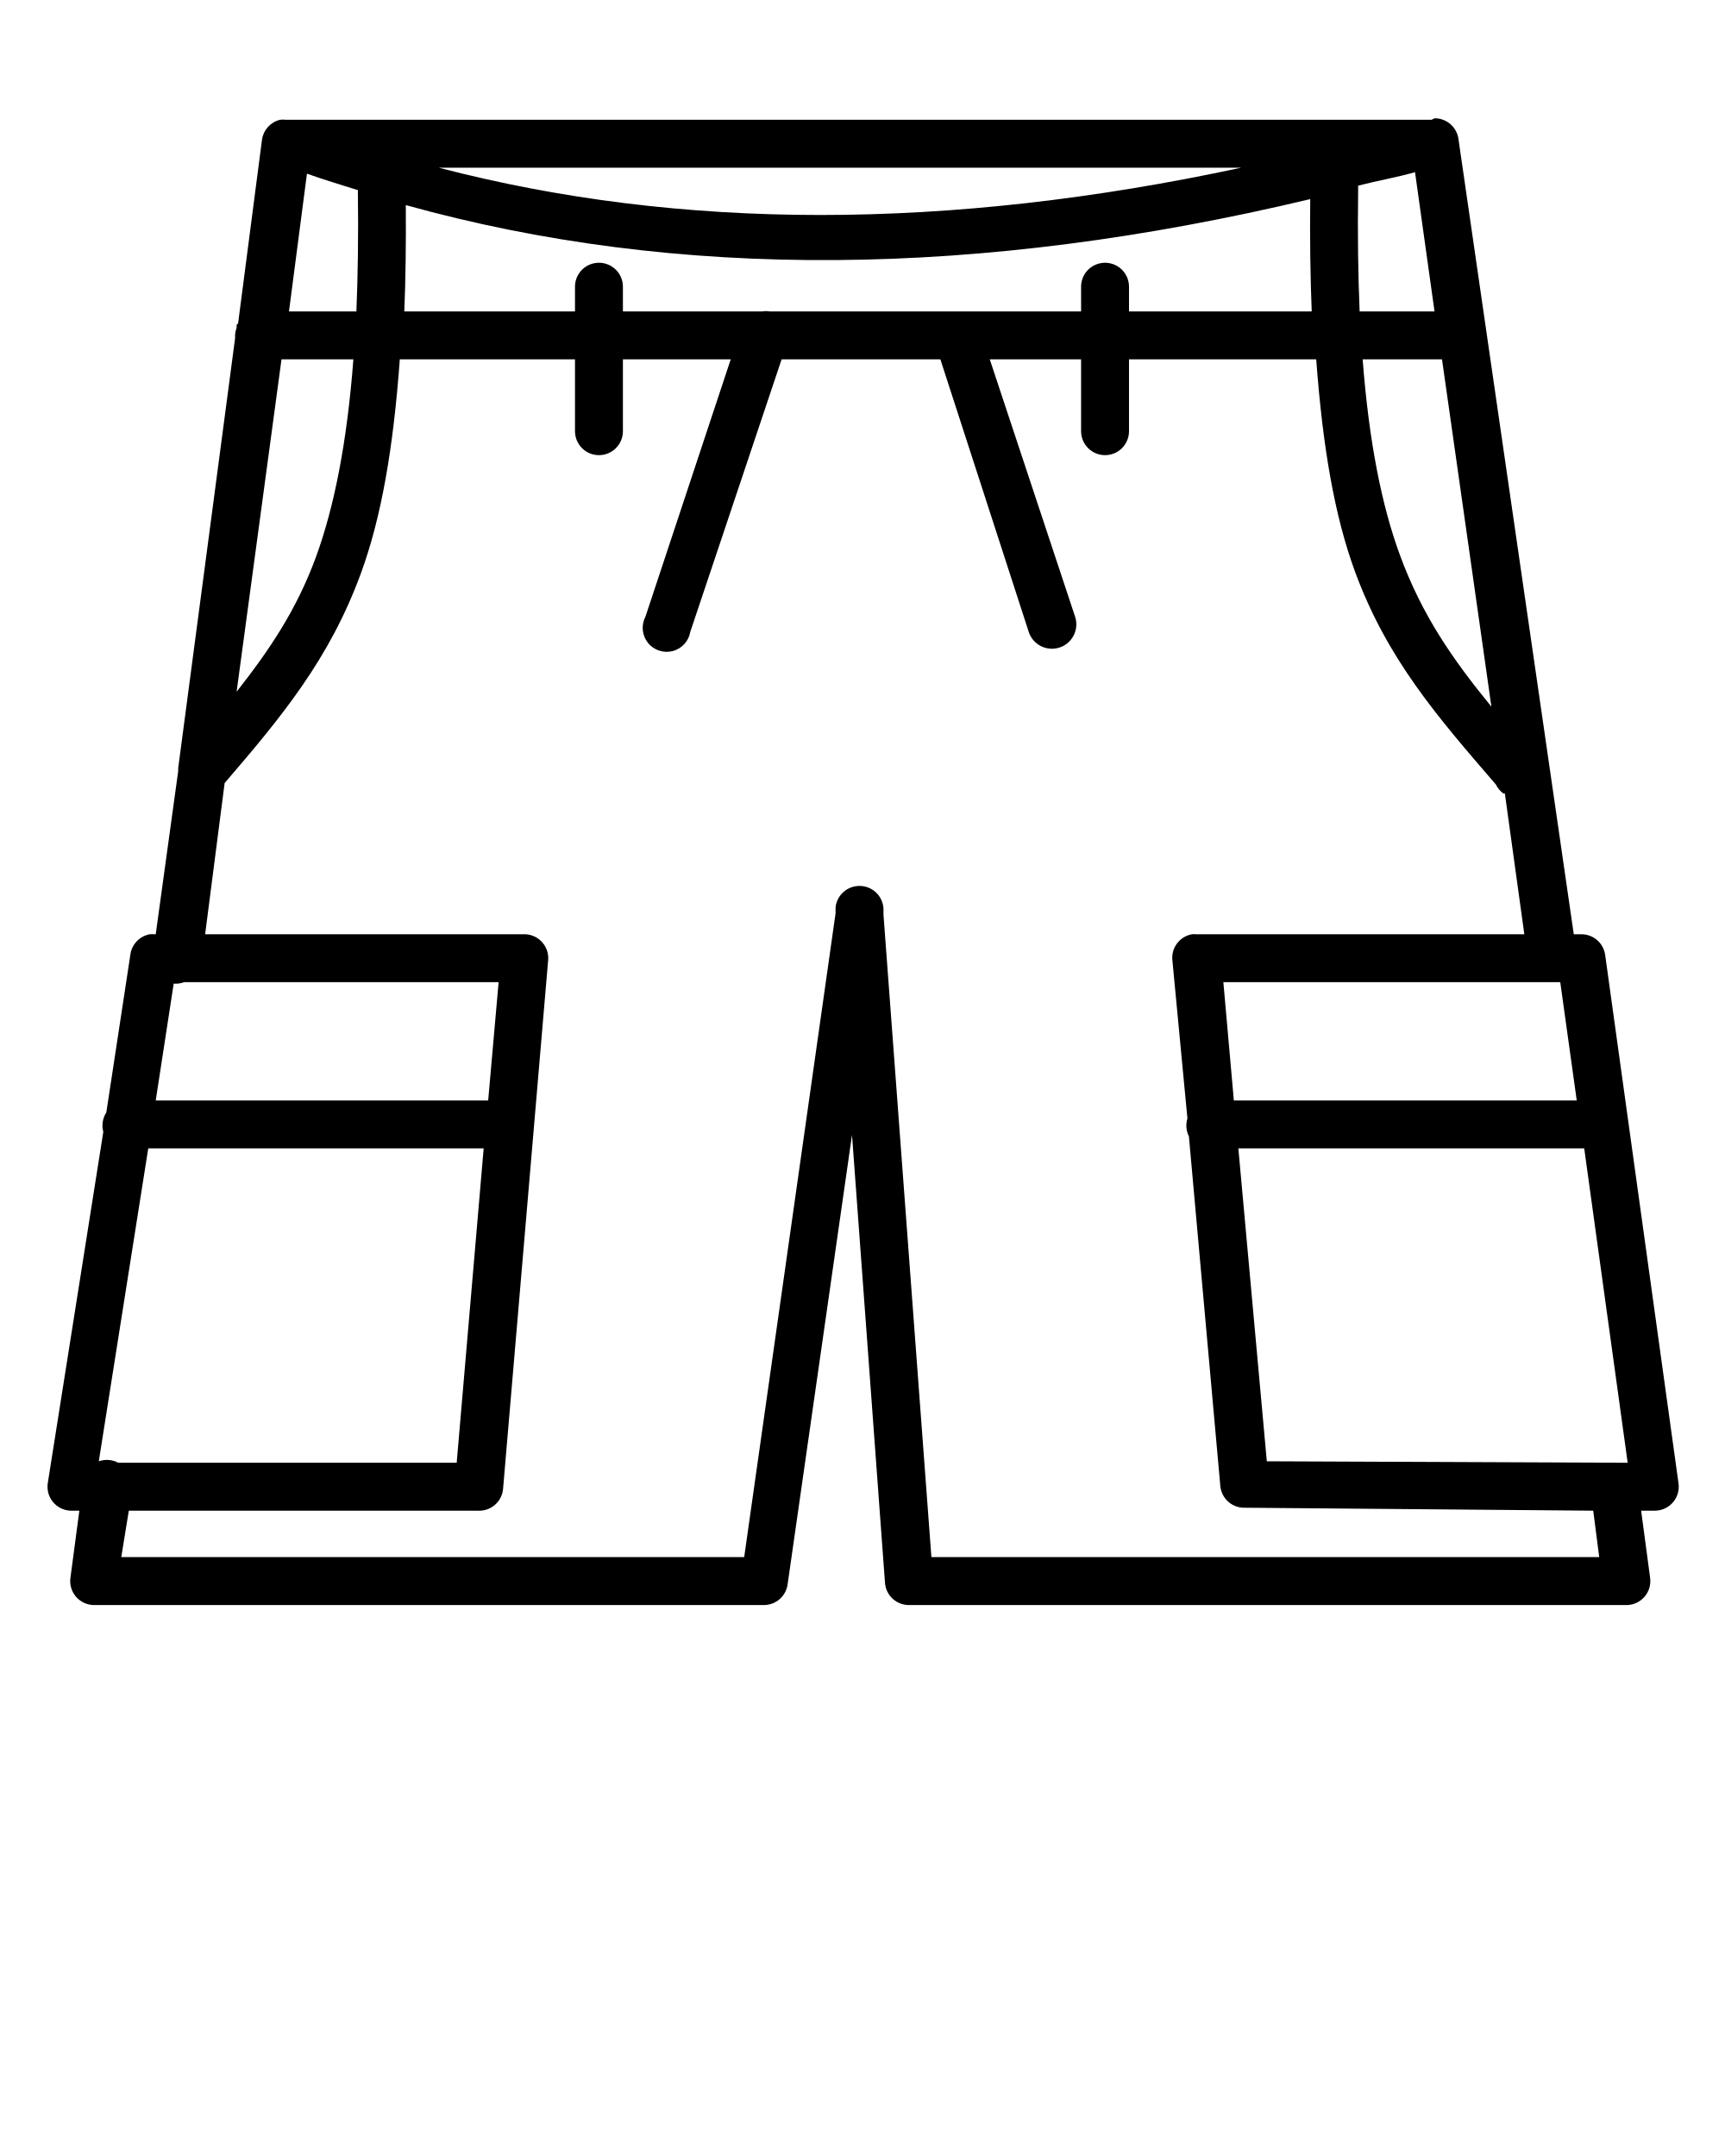
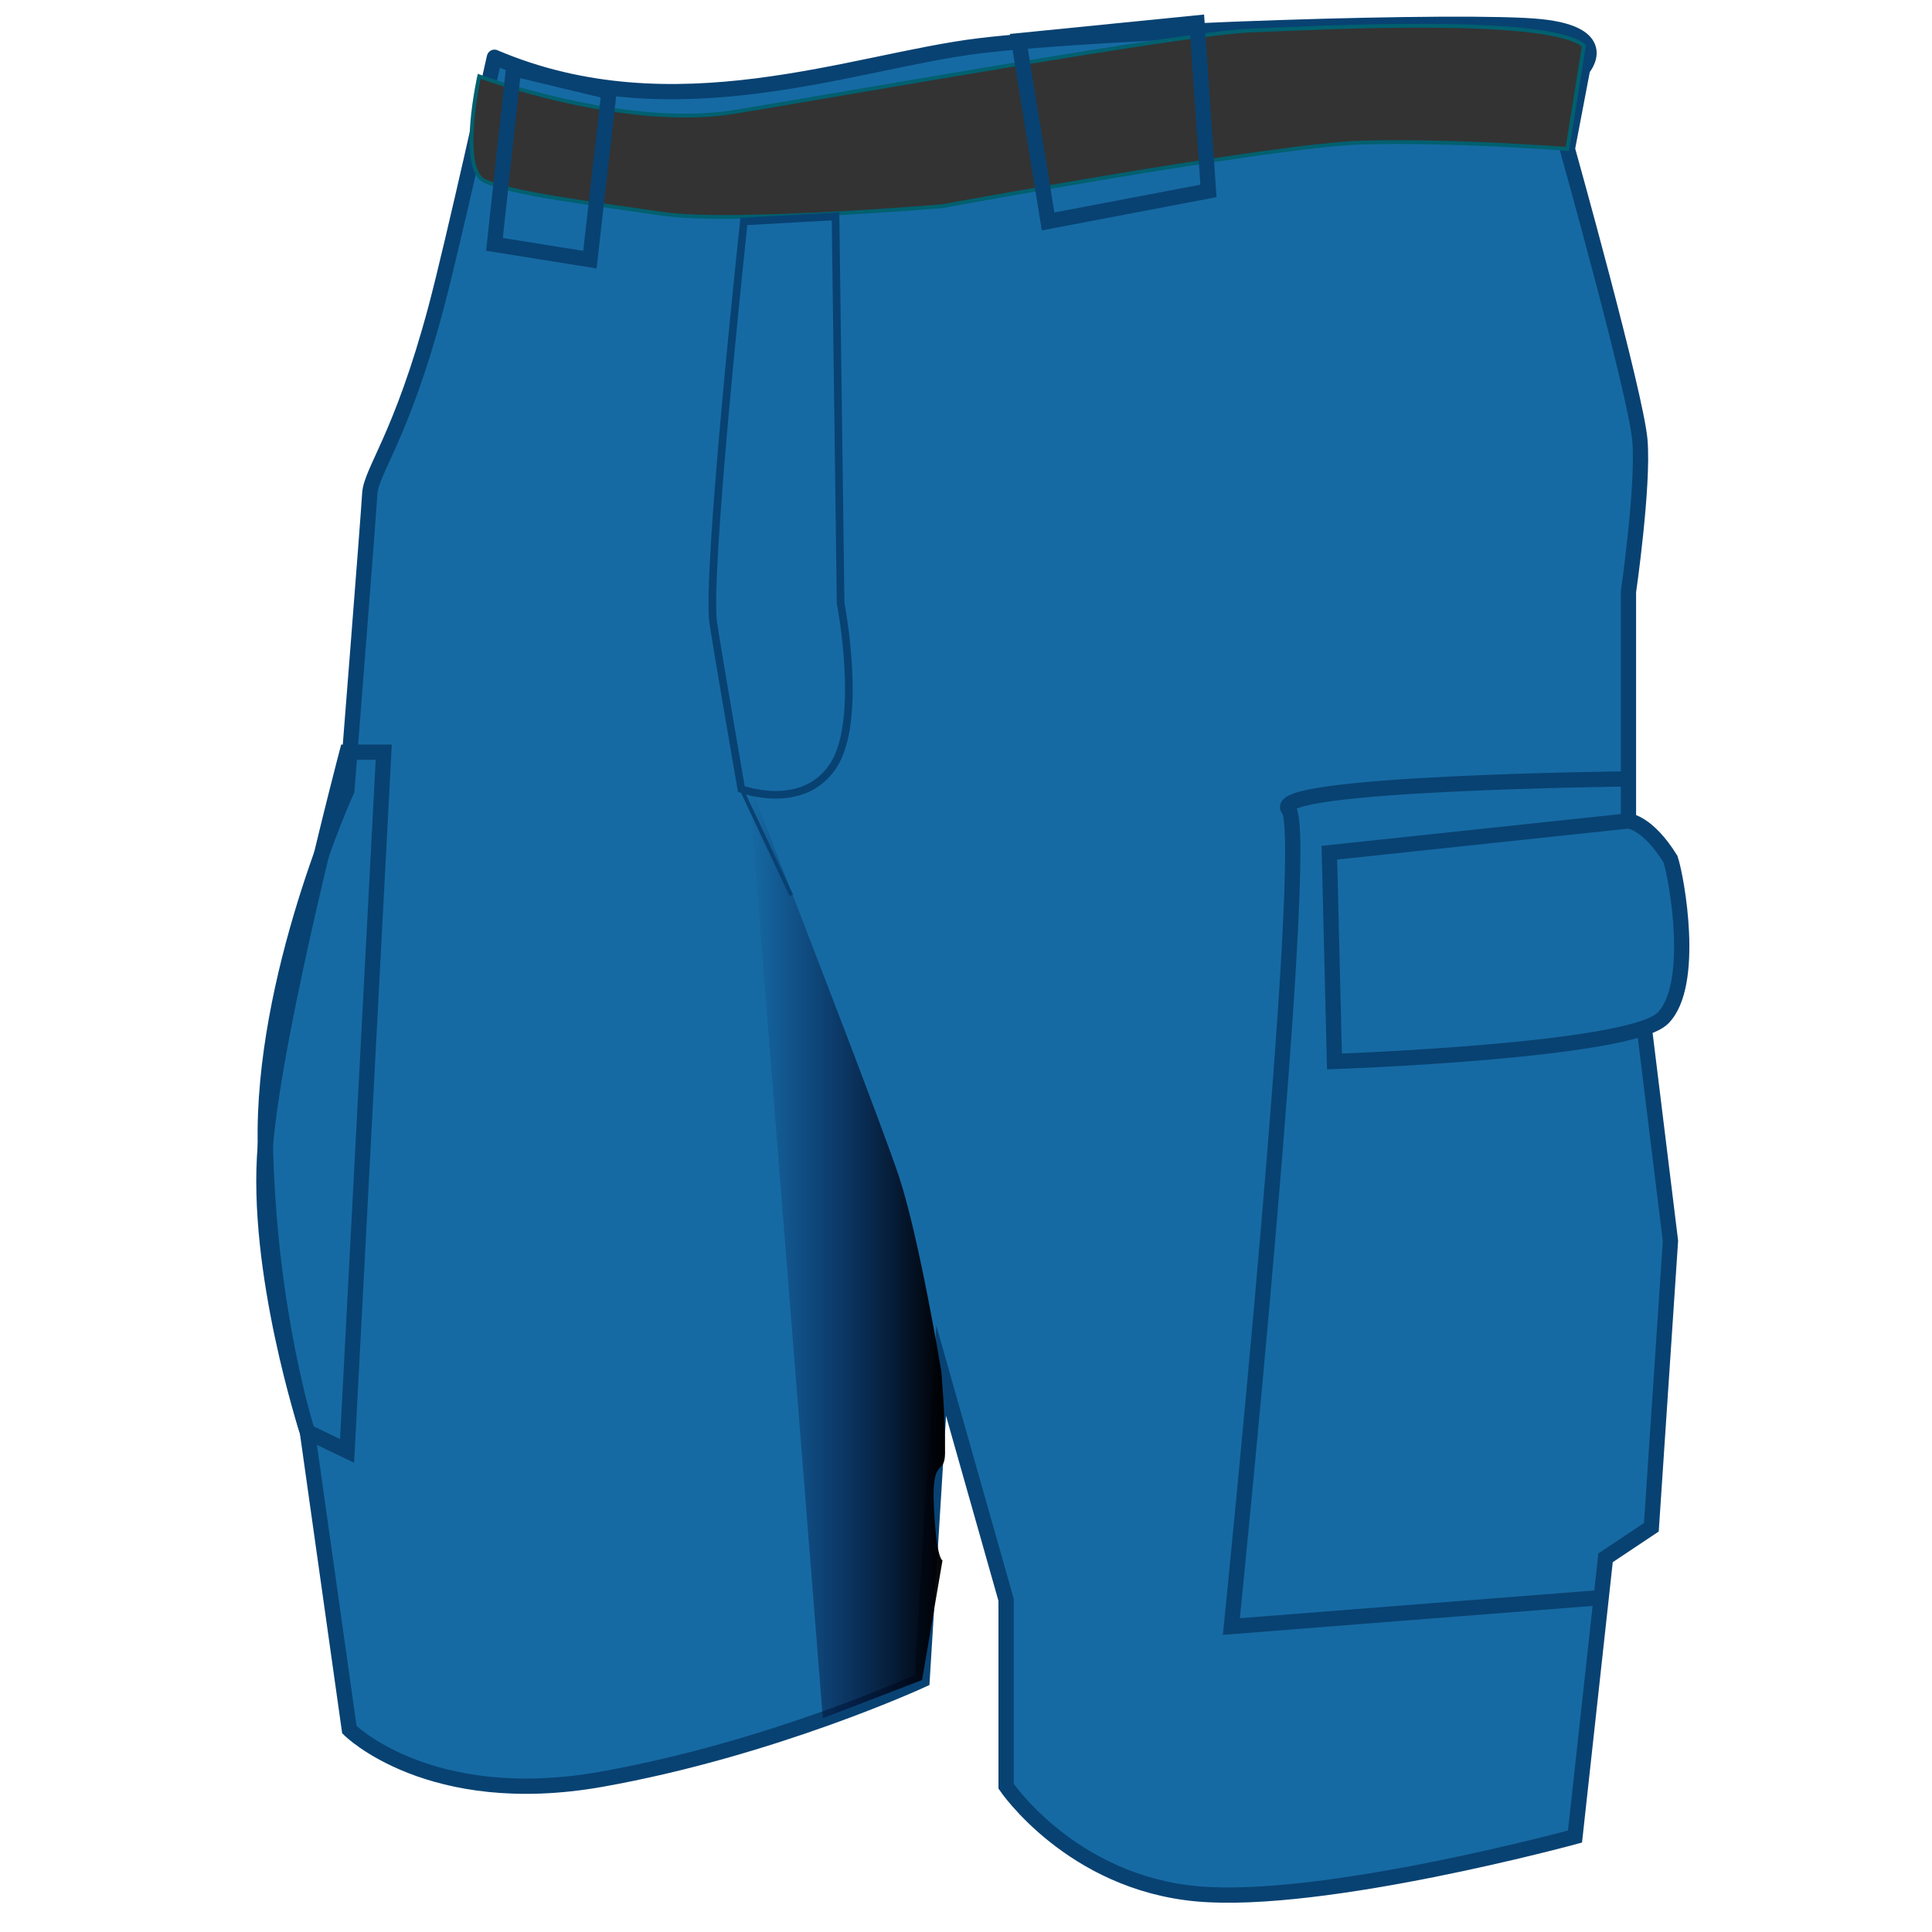
- <svg xmlns="http://www.w3.org/2000/svg" version="1.1" x="0px" y="0px" viewBox="0 0 36 45">
-   <g transform="translate(0,-1016.362)">
-     <g transform="matrix(1.127543,0,0,1.127543,-44.54339,-161.4838)" style="" stroke-width="0.887" stroke-miterlimit="4" stroke-dasharray="none">
-       <g transform="matrix(0.9519041,0,0,0.9519041,-110.6332,34.25884)" style="" stroke-width="0.932" stroke-miterlimit="4" stroke-dasharray="none">
-         <g transform="translate(0.01454034,0)">
-           <g transform="matrix(0.9617496,0,0,0.9617496,189.8279,82.87613)">
-             <g transform="translate(-71.07143,0.5357143)">
-               <g style="" transform="matrix(1.462614,0,0,1.462614,31.44836,-481.5428)" stroke-width="0.662" stroke-miterlimit="4" stroke-dasharray="none">
-                 <g transform="matrix(0.6623414,0,0,0.6623414,3.263138,351.3237)">
-                   <g transform="matrix(1.21698,0,0,1.21698,261.9276,-140.0462)" style="" stroke-width="0.822" stroke-miterlimit="4" stroke-dasharray="none">
-                     <g transform="matrix(0.8467272,0,0,0.8467272,-213.8456,91.29505)">
-                       <path style="text-indent:0;text-transform:none;direction:ltr;block-progression:tb;baseline-shift:baseline;color:#000000;enable-background:accumulate;" d="M 29.938 2.469 A 0.5 0.5 0 0 0 29.875 2.5 L 29.812 2.5 L 6.031 2.5 L 6 2.5 A 0.5 0.5 0 0 0 5.969 2.5 A 0.5 0.5 0 0 0 5.844 2.5 A 0.5 0.5 0 0 0 5.469 2.906 L 4.969 6.75 L 4.938 6.781 A 0.501 0.501 0 0 0 4.938 6.844 A 0.501 0.501 0 0 0 4.906 7 A 0.501 0.501 0 0 0 4.906 7.062 L 3.719 16.031 A 0.513 0.513 0 0 0 3.719 16.094 L 3.25 19.5 L 3.219 19.5 A 0.5 0.5 0 0 0 3.125 19.5 A 0.5 0.5 0 0 0 2.719 19.938 L 2.219 23.219 A 0.506 0.506 0 0 0 2.156 23.625 L 1 30.938 A 0.5 0.5 0 0 0 1.469 31.531 L 1.656 31.531 L 1.469 32.938 A 0.5 0.5 0 0 0 1.938 33.5 L 15.969 33.5 A 0.5 0.5 0 0 0 16.438 33.062 L 17.781 23.688 L 18.469 33.031 A 0.5 0.5 0 0 0 19 33.5 L 33.969 33.5 A 0.5 0.5 0 0 0 34.438 32.938 L 34.25 31.531 L 34.531 31.531 A 0.5 0.5 0 0 0 35.031 30.969 L 33.5 19.938 A 0.5 0.5 0 0 0 33 19.5 L 32.844 19.5 L 30.438 2.906 A 0.5 0.5 0 0 0 29.938 2.469 z M 9.156 3.5 L 25.906 3.5 C 19.774 4.817 14.201 4.816 9.156 3.5 z M 29.531 3.594 L 29.938 6.5 L 28.375 6.5 C 28.343 5.742 28.331 4.895 28.344 3.969 A 0.5 0.5 0 0 0 28.344 3.906 A 0.5 0.5 0 0 0 28.344 3.875 C 28.737 3.773 29.134 3.706 29.531 3.594 z M 6.406 3.625 C 6.755 3.75 7.115 3.857 7.469 3.969 C 7.472 3.97 7.466 3.999 7.469 4 C 7.481 4.913 7.469 5.75 7.438 6.5 L 6.031 6.5 L 6.406 3.625 z M 27.344 4.156 C 27.335 4.996 27.346 5.792 27.375 6.5 L 23.562 6.5 L 23.562 6 A 0.5 0.5 0 0 0 22.938 5.5 A 0.5 0.5 0 0 0 22.562 6 L 22.562 6.5 L 16.062 6.5 A 0.5 0.5 0 0 0 15.906 6.5 L 13 6.5 L 13 6 A 0.5 0.5 0 0 0 12.375 5.5 A 0.5 0.5 0 0 0 12 6 L 12 6.5 L 8.438 6.5 C 8.465 5.827 8.475 5.07 8.469 4.281 C 14.135 5.857 20.429 5.806 27.344 4.156 z M 5.875 7.5 L 7.375 7.5 C 7.243 9.231 6.975 10.583 6.594 11.625 C 6.187 12.736 5.62 13.569 4.938 14.438 L 5.875 7.5 z M 8.344 7.5 L 12 7.5 L 12 9 A 0.5 0.5 0 1 0 13 9 L 13 7.5 L 15.25 7.5 L 13.469 12.875 A 0.5 0.5 0 1 0 14.406 13.188 L 16.312 7.5 L 19.625 7.5 L 21.469 13.188 A 0.509 0.509 0 1 0 22.438 12.875 L 20.656 7.5 L 22.562 7.5 L 22.562 9 A 0.5 0.5 0 1 0 23.562 9 L 23.562 7.5 L 27.469 7.5 C 27.604 9.335 27.853 10.776 28.281 11.938 C 28.95 13.754 29.993 14.954 31.219 16.375 A 0.5 0.5 0 0 0 31.375 16.562 A 0.5 0.5 0 0 0 31.406 16.562 L 31.812 19.5 L 24.969 19.5 A 0.5 0.5 0 0 0 24.875 19.5 A 0.5 0.5 0 0 0 24.469 20.062 L 24.781 23.344 A 0.506 0.506 0 0 0 24.812 23.719 L 25.469 31.031 A 0.5 0.5 0 0 0 25.938 31.469 L 33.25 31.531 L 33.375 32.5 L 19.438 32.5 L 18.438 19.094 L 18.438 18.969 A 0.5 0.5 0 0 0 17.844 18.5 A 0.5 0.5 0 0 0 17.438 18.938 L 17.438 19.062 L 15.531 32.5 L 2.531 32.5 L 2.688 31.531 L 9.969 31.531 A 0.5 0.5 0 0 0 10.5 31.062 L 11.438 20.062 A 0.5 0.5 0 0 0 10.969 19.5 L 4.281 19.5 L 4.688 16.344 C 5.879 14.959 6.876 13.756 7.531 11.969 C 7.96 10.799 8.209 9.35 8.344 7.5 z M 28.438 7.5 L 30.094 7.5 L 31.125 14.75 C 30.313 13.757 29.679 12.843 29.219 11.594 C 28.837 10.558 28.57 9.224 28.438 7.5 z M 3.844 20.5 L 3.906 20.5 L 10.406 20.5 L 10.188 22.969 L 3.25 22.969 L 3.625 20.531 A 0.506 0.506 0 0 0 3.844 20.5 z M 25.531 20.5 L 32.562 20.5 L 32.906 22.969 L 25.75 22.969 L 25.531 20.5 z M 3.094 23.969 L 10.094 23.969 L 9.531 30.531 L 2.469 30.531 A 0.506 0.506 0 0 0 2.062 30.5 L 3.094 23.969 z M 25.844 23.969 L 33.062 23.969 L 33.969 30.531 L 26.438 30.5 L 25.844 23.969 z " transform="matrix(0.9704499,0,0,0.9704499,-0.1752029,1014.415)" fill="#000000" fill-opacity="1" stroke="none" marker="none" visibility="visible" display="inline" overflow="visible" />
-                     </g>
-                   </g>
-                 </g>
-               </g>
-             </g>
-           </g>
-         </g>
-       </g>
-     </g>
-   </g>
-   <text x="0" y="51" fill="#000000" font-size="5px" font-weight="bold" font-family="'Helvetica Neue', Helvetica, Arial-Unicode, Arial, Sans-serif">Created by Chameleon Design</text>
-   <text x="0" y="56" fill="#000000" font-size="5px" font-weight="bold" font-family="'Helvetica Neue', Helvetica, Arial-Unicode, Arial, Sans-serif">from the Noun Project</text>
+ <svg xmlns="http://www.w3.org/2000/svg" id="Layer_2" data-name="Layer 2" viewBox="0 0 506 506">
+   <defs>
+     <style>.cls-1{fill:#166aa3;}.cls-1,.cls-3,.cls-4,.cls-6{stroke:#084272;}.cls-1,.cls-2,.cls-3,.cls-4,.cls-6{stroke-miterlimit:10;}.cls-1,.cls-3{stroke-width:4px;}.cls-2{fill:#333;stroke:#00606f;}.cls-3,.cls-4,.cls-6{fill:none;}.cls-4{stroke-width:2px;}.cls-5{fill:url(#linear-gradient);}</style>
+     <linearGradient id="linear-gradient" x1="196" y1="327.25" x2="247.51" y2="327.25" gradientUnits="userSpaceOnUse">
+       <stop offset="0" stop-color="#00003d" stop-opacity="0" />
+       <stop offset="1" />
+     </linearGradient>
+   </defs>
+   <path class="cls-1" d="M91.5,453s21,21,66,13,84-26,84-26l5-81,17,60v48.82s17,25.18,50,28.18,99-15,99-15l6.86-62.58L420.5,408l12-8,5-75-7-57s8.33-33.67,5-42.33-9-10.67-9-10.67V155s4-27.67,3-39.67S410.5,39,410.5,39l4-21s8-9-11-11-114,1-147,5-80,23-127,3c.06-.47-10.81,48.72-15.33,65.67-9.06,33.92-17,42.67-17.33,48.67s-6,77.67-6,77.67S68.5,256,69.5,300s11,75,11,75Z" />
+   <path id="belt" class="cls-2" d="M125.5,20s38,14,66.67,9.33S310.17,8.67,327.5,8s78-4,87.33,4L410.5,39s-30.33-2.33-53.67-1.67S246.83,54,246.83,54s-55.33,4.67-73.33,2-40-5.33-46.67-8.67S125.5,20,125.5,20Z" />
+   <path class="cls-3" d="M419.36,418.42c-26,2-96.86,7.58-96.86,7.58s21-207,15-214,89-8,89-8" />
+   <path class="cls-3" d="M90.9,197h9.6L90.9,380l-10.4-5s-13.84-42.31-11-75S90.9,197,90.9,197Z" />
+   <polygon class="cls-3" points="266.83 10.67 274.5 58 316.5 50 313.5 6 266.83 10.67" />
+   <polygon class="cls-3" points="134.5 18 129.5 64 154.5 68 159.5 24 134.5 18" />
+   <path class="cls-4" d="M194.83,58s-10,92.67-8,105.33c1.32,8.37,4.1,24.59,5.83,34.64l.89,5.16.61,3.53s16,6,24-6,2-42.67,2-42.67L218.83,56.67Z" />
+   <path class="cls-1" d="M348.17,223.33,349.5,278s77.33-2.67,86-11.33,3.67-36.67,2-41.67c-6-9.67-11-10-11-10Z" />
+   <path id="leg_shaddow" data-name="leg shaddow" class="cls-5" d="M196,204.5s2.1,5.38,5.34,13.72l.73,1.88c10.08,26,29.55,76.41,33.44,88.24,5.29,16.11,11,50.67,11,50.67s1.13,12.28,1,21.67c-.08,6-3.58.42-2.92,14.08s2.25,13.92,2.25,13.92L241.5,440l-26,10Z" />
+   <line class="cls-6" x1="194.17" y1="206.67" x2="207.25" y2="234.5" />
</svg>
